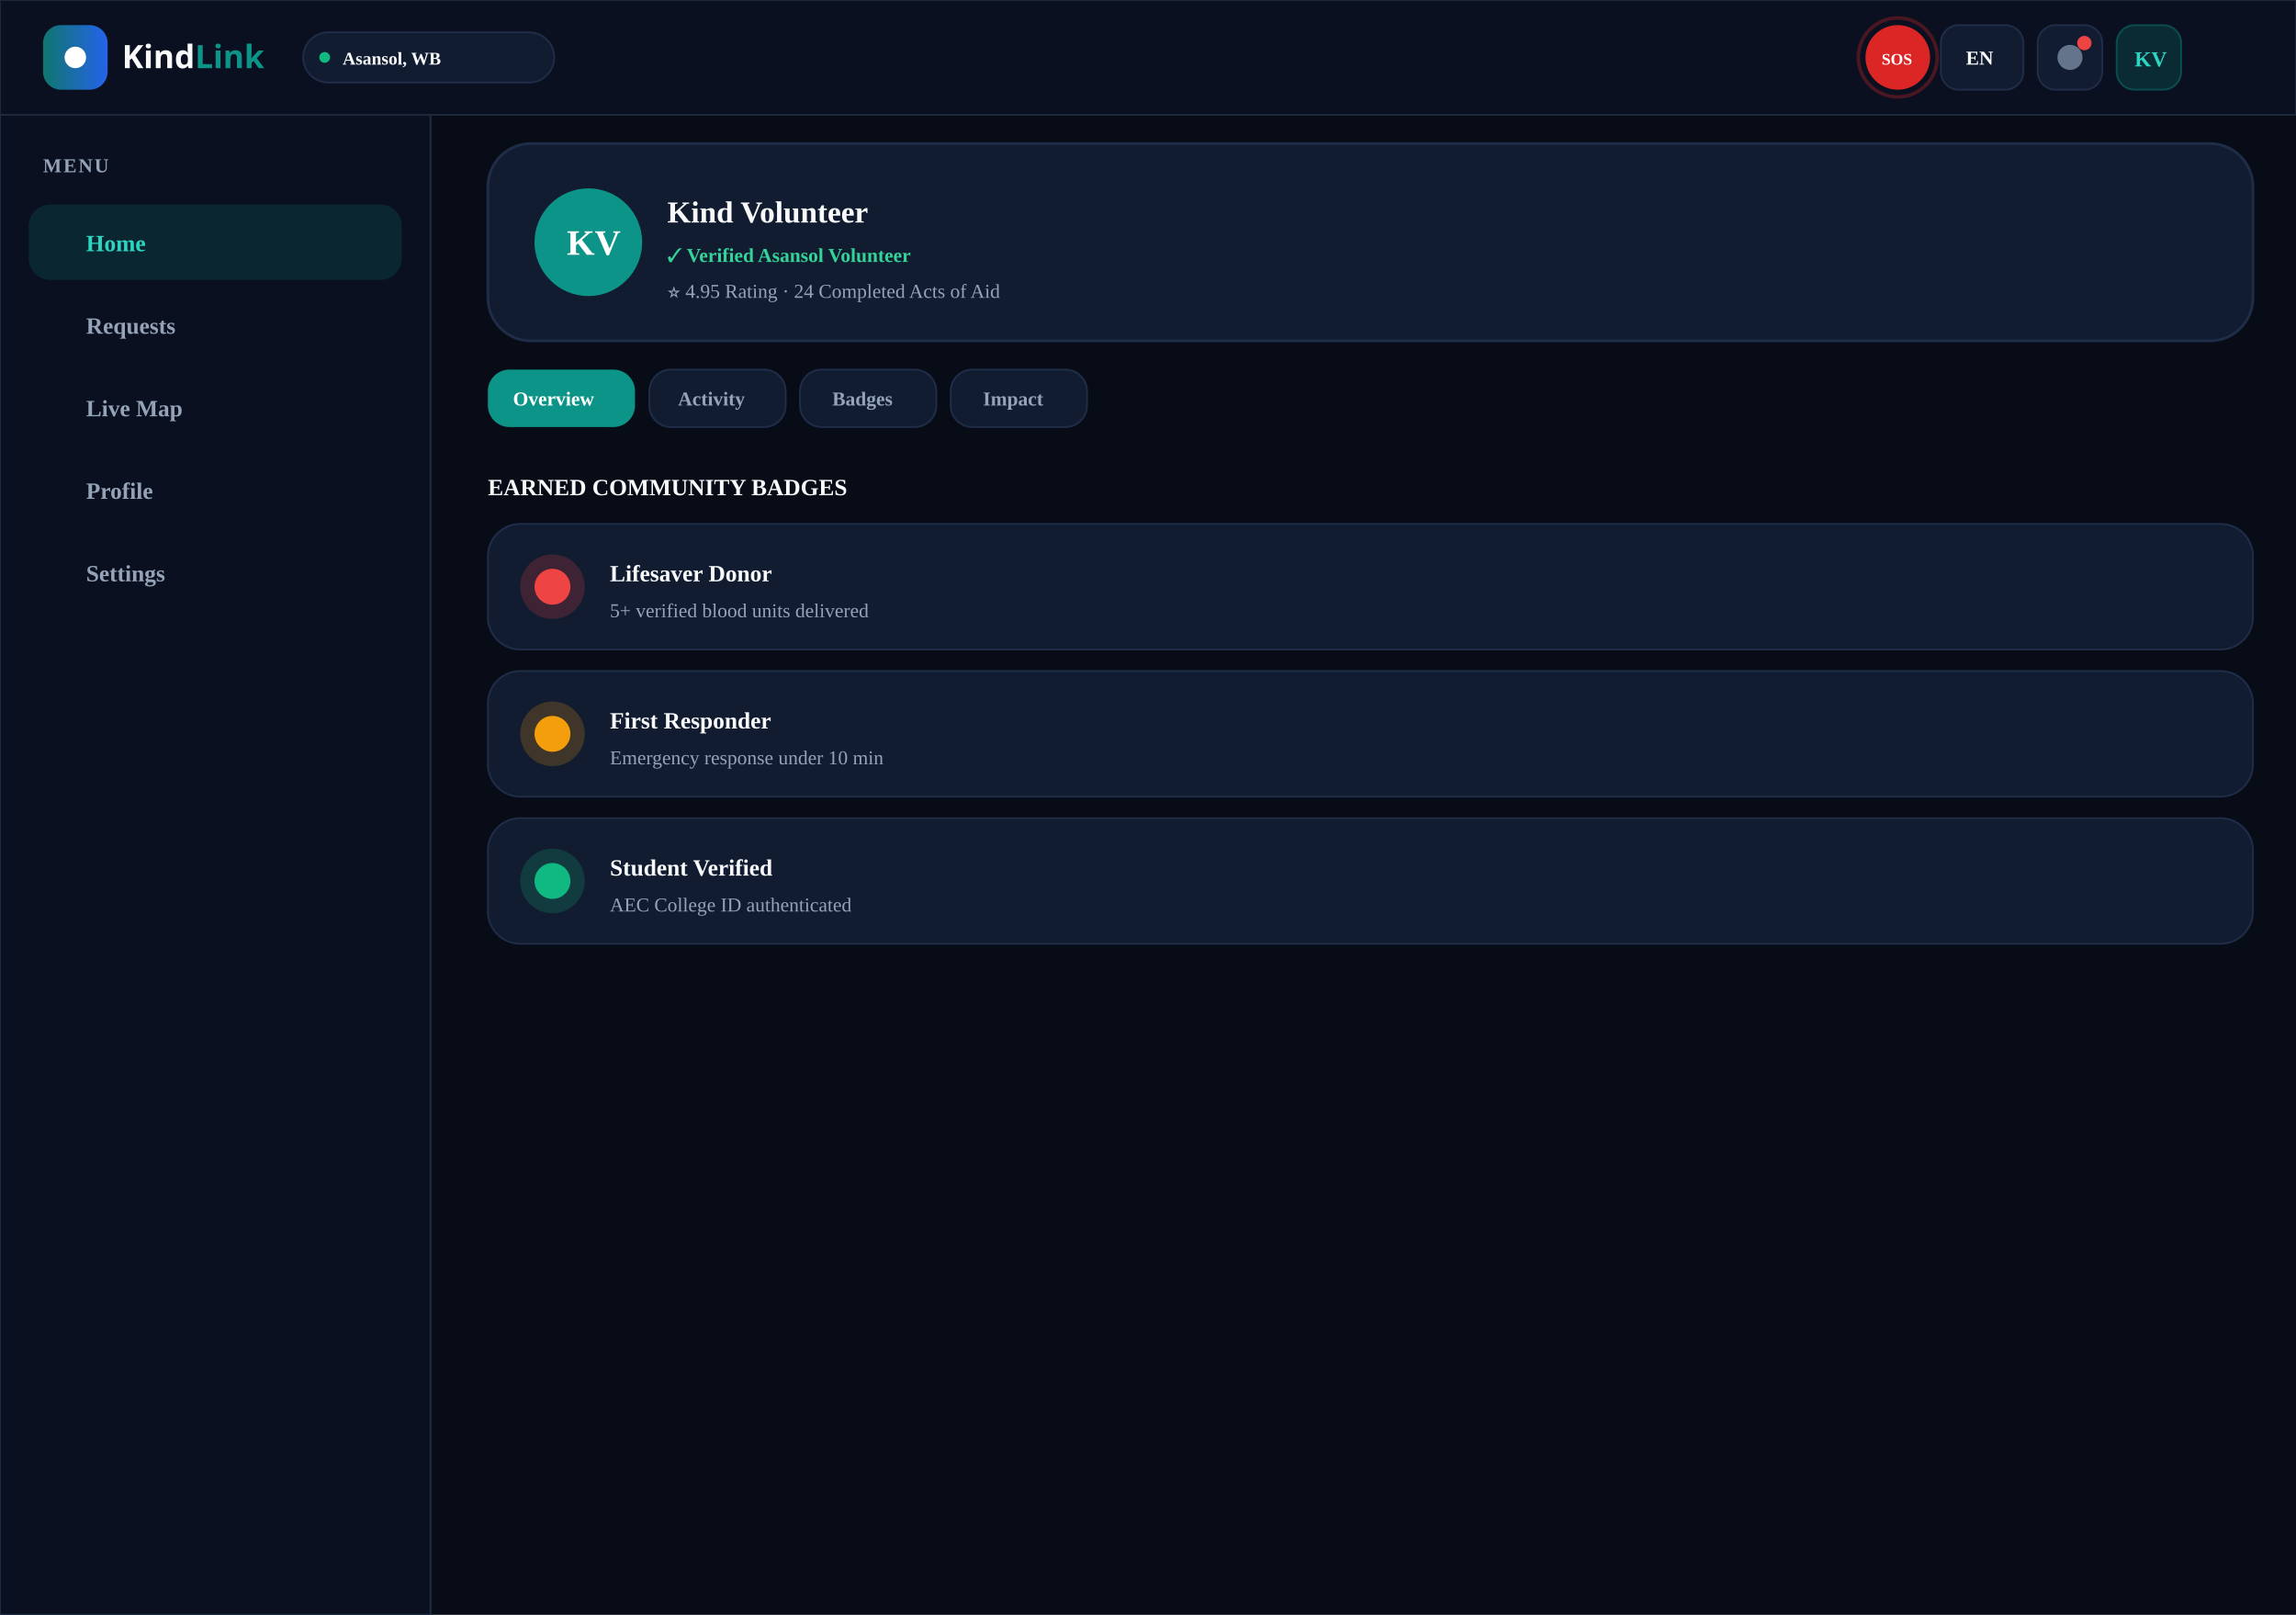
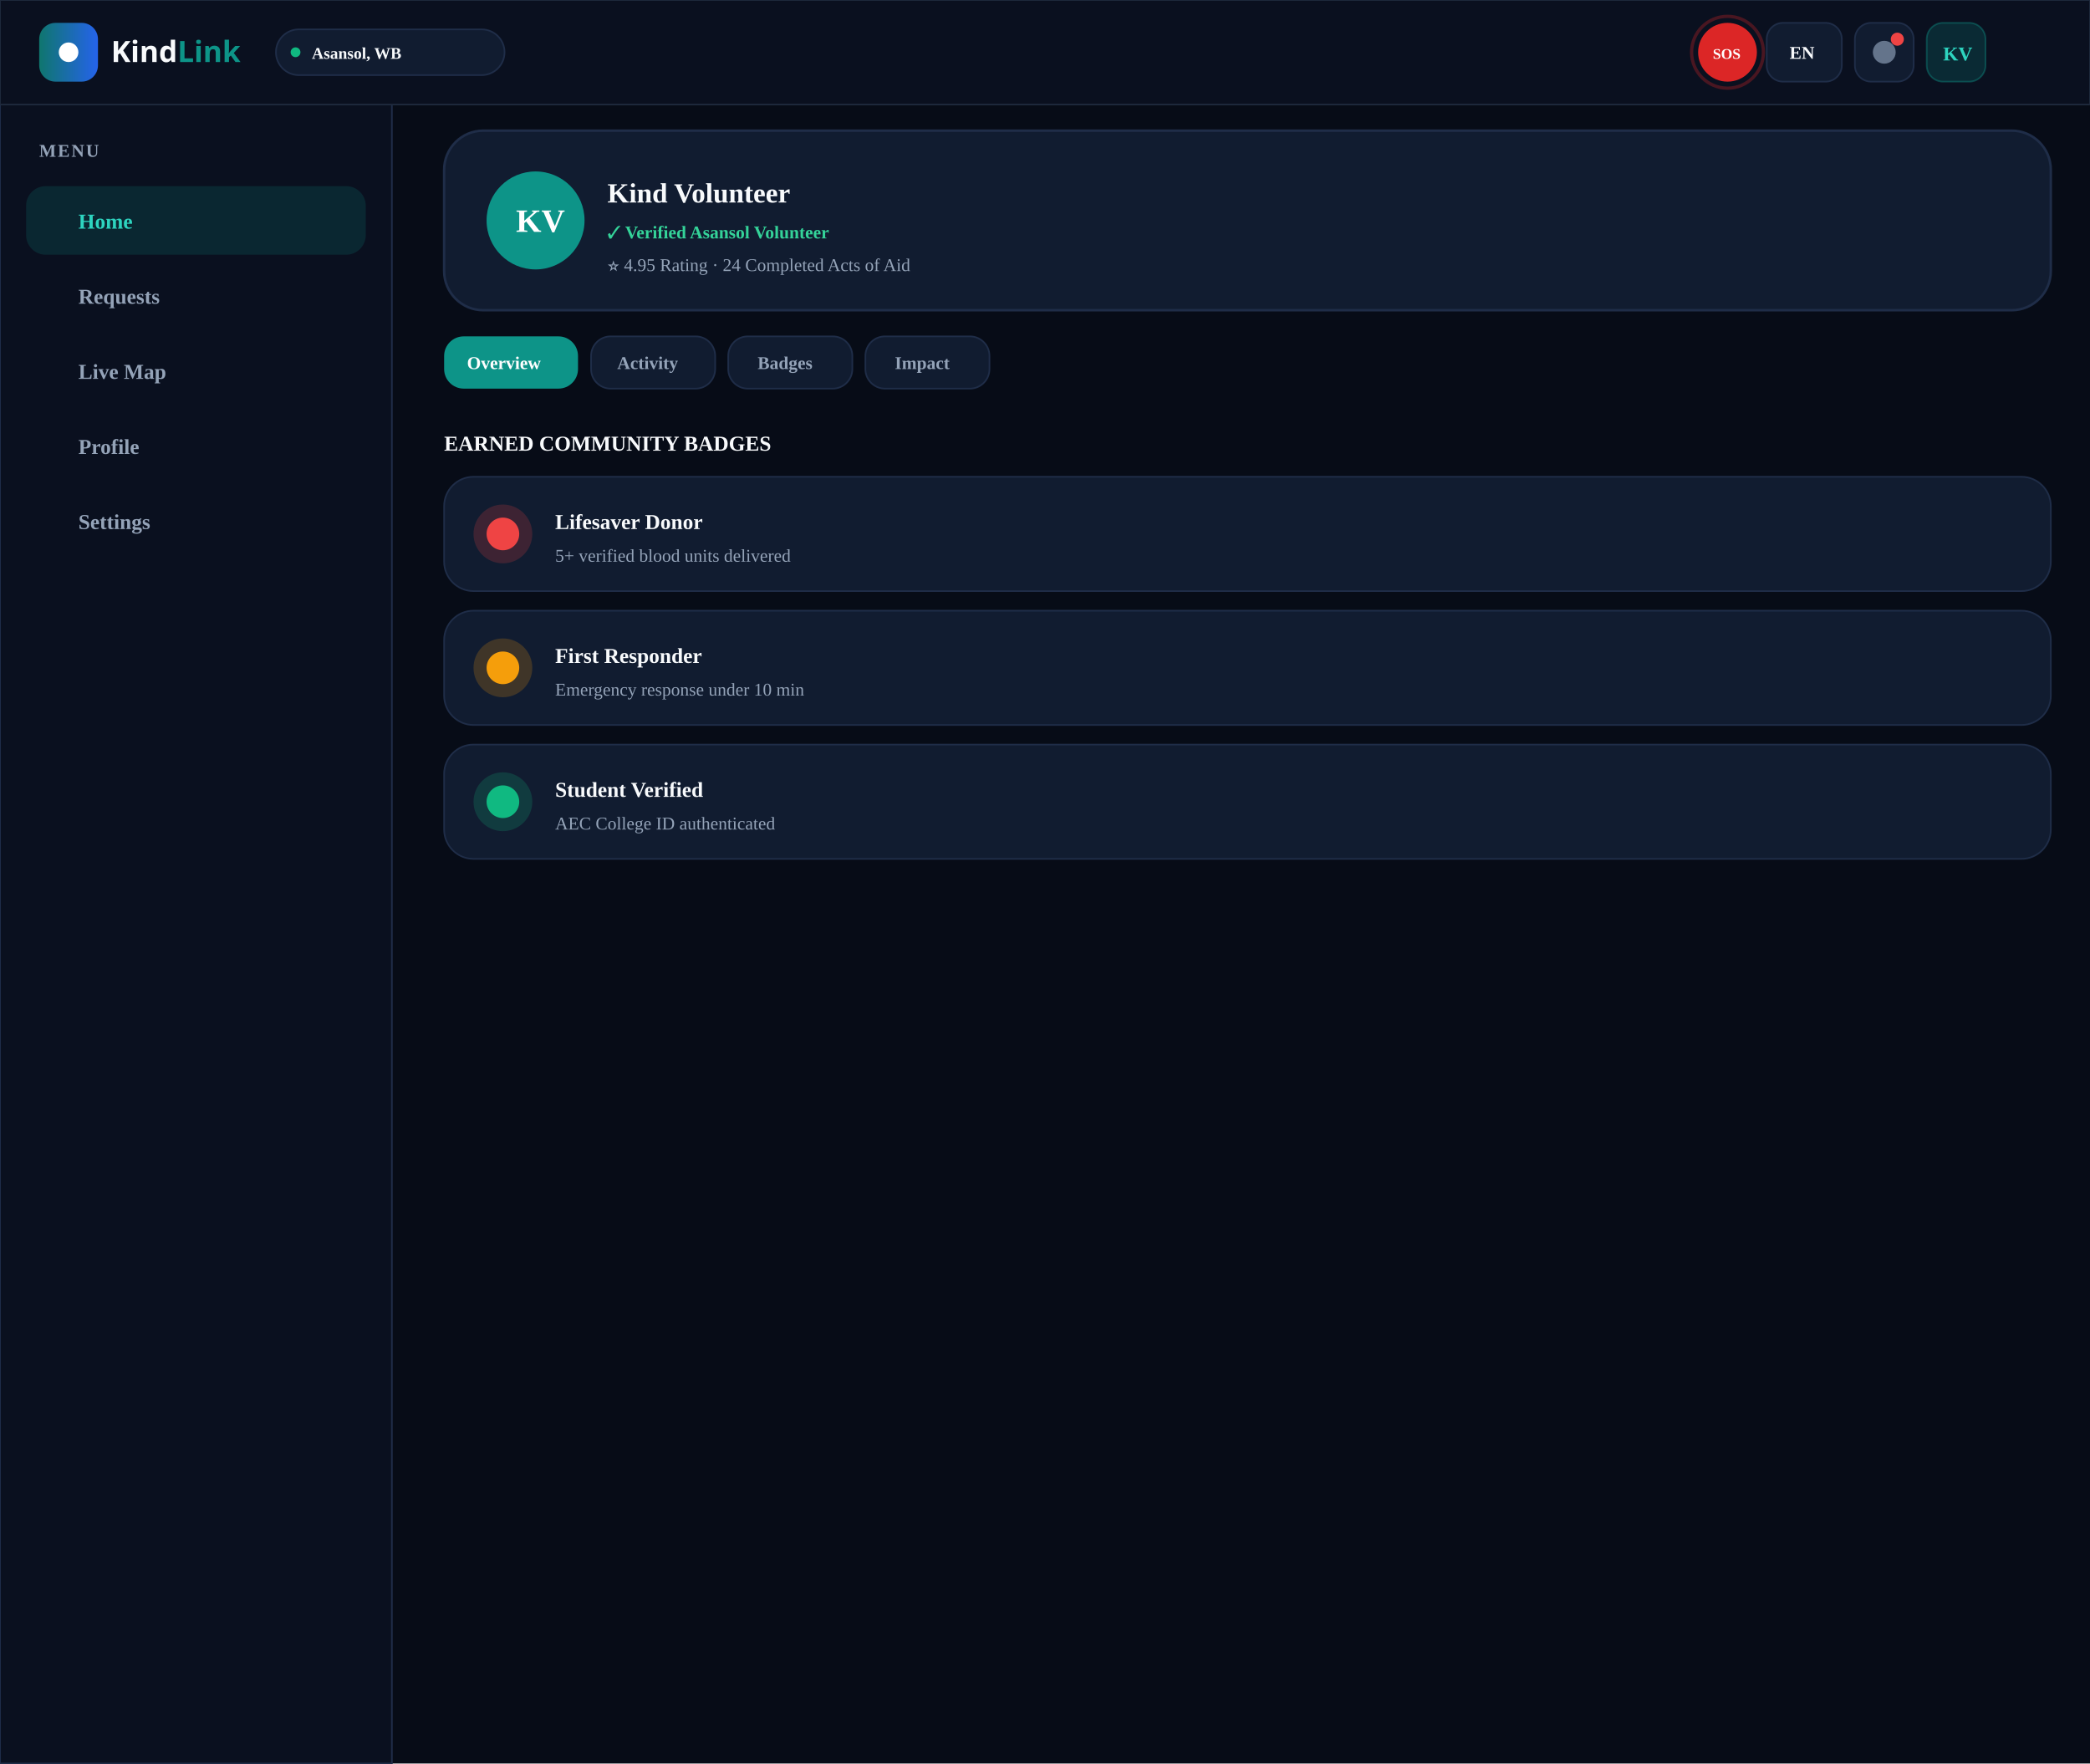
- <svg xmlns="http://www.w3.org/2000/svg" viewBox="0 0 1280 900" width="1280" height="900" dir="ltr" fill="none">
+ <svg xmlns="http://www.w3.org/2000/svg" viewBox="0 0 1280 1080" width="1280" height="1080" dir="ltr" fill="none">
  <defs>
    <linearGradient id="headerGrad" x1="0" y1="0" x2="1" y2="0">
      <stop offset="0%" stop-color="#0F766E" />
      <stop offset="100%" stop-color="#2563EB" />
    </linearGradient>
  </defs>
-   <rect width="1280" height="900" fill="#070c17" />
+   <rect width="1280" height="1080" fill="#070c17" />
  <g transform="translate(0, 64)">
-     <rect width="240" height="836" fill="#0a101f" stroke="#1f2d48" stroke-width="1" />
+     <rect width="240" height="1016" fill="#0a101f" stroke="#1f2d48" stroke-width="1" />
    <text x="24" y="32" fill="#94A3B8" font-size="11" font-weight="700" letter-spacing="1">MENU</text>
    <rect x="16" y="50" width="208" height="42" rx="12" fill="#0D9488" fill-opacity="0.18" />
    <text x="48" y="76" fill="#2DD4BF" font-size="13" font-weight="700">Home</text>
    <text x="48" y="122" fill="#94A3B8" font-size="13" font-weight="600">Requests</text>
    <text x="48" y="168" fill="#94A3B8" font-size="13" font-weight="600">Live Map</text>
    <text x="48" y="214" fill="#94A3B8" font-size="13" font-weight="600">Profile</text>
    <text x="48" y="260" fill="#94A3B8" font-size="13" font-weight="600">Settings</text>
  </g>
  <rect width="1280" height="64" fill="#0a101f" stroke="#1e293b" stroke-width="1" />
  <g transform="translate(24, 14)">
    <rect width="36" height="36" rx="10" fill="url(#headerGrad)" />
    <circle cx="18" cy="18" r="6" fill="#FFFFFF" />
    <text x="44" y="24" fill="#F8FAFC" font-size="18" font-weight="800" font-family="system-ui, sans-serif">
          Kind<tspan fill="#0D9488">Link</tspan>
    </text>
    <g transform="translate(145, 4)">
      <rect width="140" height="28" rx="14" fill="#111c30" stroke="#1f2d48" />
      <circle cx="12" cy="14" r="3" fill="#10B981" />
      <text x="22" y="18" fill="#F8FAFC" font-size="10" font-weight="600">Asansol, WB</text>
    </g>
  </g>
  <g transform="translate(1040, 14)">
    <circle cx="18" cy="18" r="18" fill="#DC2626" />
    <circle cx="18" cy="18" r="22" stroke="#DC2626" stroke-opacity="0.3" stroke-width="2" />
    <text x="9" y="22" fill="#FFFFFF" font-size="9" font-weight="900">SOS</text>
    <rect x="42" y="0" width="46" height="36" rx="10" fill="#111c30" stroke="#1f2d48" />
    <text x="56" y="22" fill="#F8FAFC" font-size="11" font-weight="800">EN</text>
    <rect x="96" y="0" width="36" height="36" rx="10" fill="#111c30" stroke="#1f2d48" />
    <circle cx="114" cy="18" r="7" fill="#64748B" />
    <circle cx="122" cy="10" r="4" fill="#EF4444" />
    <rect x="140" y="0" width="36" height="36" rx="10" fill="#0D9488" fill-opacity="0.2" stroke="#0D9488" stroke-opacity="0.4" />
    <text x="150" y="23" fill="#2DD4BF" font-size="12" font-weight="800">KV</text>
  </g>
  <g transform="translate(240, 0)">
    <g transform="translate(32, 80)">
      <rect width="984" height="110" rx="24" fill="#111c30" stroke="#1f2d48" stroke-width="1.5" />
      <circle cx="56" cy="55" r="30" fill="#0D9488" />
      <text x="44" y="62" fill="#FFFFFF" font-size="20" font-weight="800">KV</text>
      <text x="100" y="44" fill="#F8FAFC" font-size="17" font-weight="800">Kind Volunteer</text>
      <text x="100" y="66" fill="#34D399" font-size="11" font-weight="700">✓ Verified Asansol Volunteer</text>
      <text x="100" y="86" fill="#94A3B8" font-size="11">⭐ 4.95 Rating · 24 Completed Acts of Aid</text>
      <g transform="translate(0, 126)">
        <rect x="0" y="0" width="82" height="32" rx="12" fill="#0D9488" />
        <text x="14" y="20" fill="#FFFFFF" font-size="11" font-weight="700">Overview</text>
        <rect x="90" y="0" width="76" height="32" rx="12" fill="#111c30" stroke="#1f2d48" />
        <text x="106" y="20" fill="#94A3B8" font-size="11" font-weight="600">Activity</text>
        <rect x="174" y="0" width="76" height="32" rx="12" fill="#111c30" stroke="#1f2d48" />
        <text x="192" y="20" fill="#94A3B8" font-size="11" font-weight="600">Badges</text>
        <rect x="258" y="0" width="76" height="32" rx="12" fill="#111c30" stroke="#1f2d48" />
        <text x="276" y="20" fill="#94A3B8" font-size="11" font-weight="600">Impact</text>
      </g>
      <g transform="translate(0, 180)">
        <text x="0" y="16" fill="#F8FAFC" font-size="13" font-weight="800">EARNED COMMUNITY BADGES</text>
        <g transform="translate(0, 32)">
          <g transform="translate(0, 0)">
            <rect width="984" height="70" rx="18" fill="#111c30" stroke="#1f2d48" />
            <circle cx="36" cy="35" r="18" fill="#EF4444" fill-opacity="0.2" />
            <circle cx="36" cy="35" r="10" fill="#EF4444" />
            <text x="68" y="32" fill="#F8FAFC" font-size="13" font-weight="700">Lifesaver Donor</text>
            <text x="68" y="52" fill="#94A3B8" font-size="11">5+ verified blood units delivered</text>
          </g>
          <g transform="translate(0, 82)">
            <rect width="984" height="70" rx="18" fill="#111c30" stroke="#1f2d48" />
            <circle cx="36" cy="35" r="18" fill="#F59E0B" fill-opacity="0.2" />
            <circle cx="36" cy="35" r="10" fill="#F59E0B" />
            <text x="68" y="32" fill="#F8FAFC" font-size="13" font-weight="700">First Responder</text>
            <text x="68" y="52" fill="#94A3B8" font-size="11">Emergency response under 10 min</text>
          </g>
          <g transform="translate(0, 164)">
            <rect width="984" height="70" rx="18" fill="#111c30" stroke="#1f2d48" />
            <circle cx="36" cy="35" r="18" fill="#10B981" fill-opacity="0.2" />
            <circle cx="36" cy="35" r="10" fill="#10B981" />
            <text x="68" y="32" fill="#F8FAFC" font-size="13" font-weight="700">Student Verified</text>
            <text x="68" y="52" fill="#94A3B8" font-size="11">AEC College ID authenticated</text>
          </g>
        </g>
      </g>
    </g>
  </g>
</svg>
